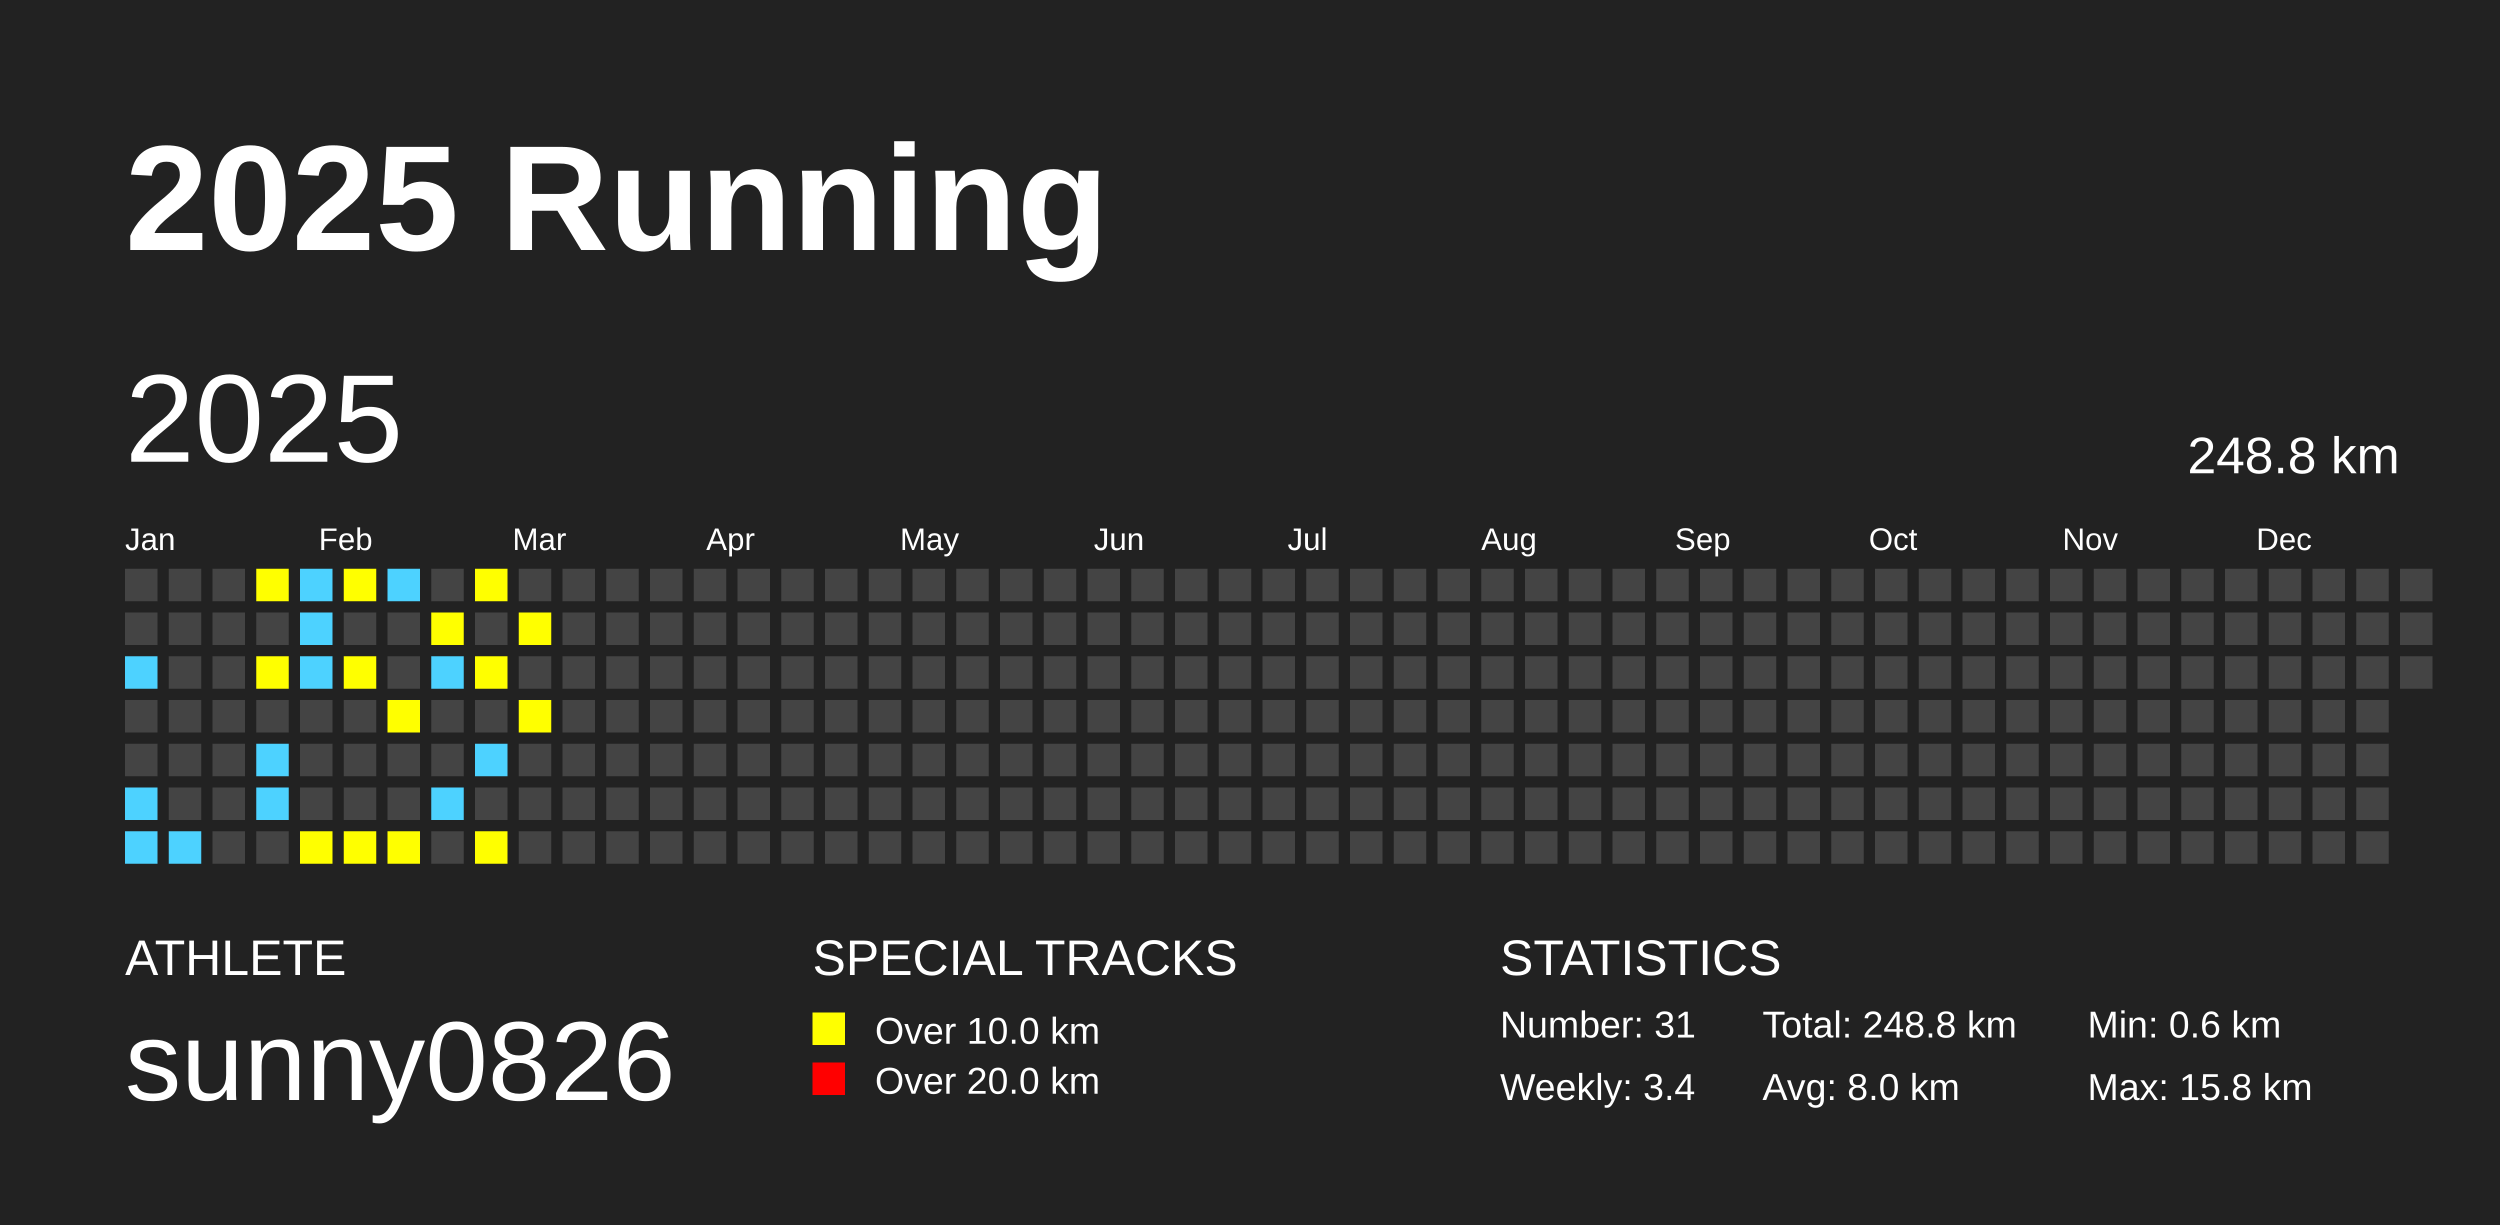
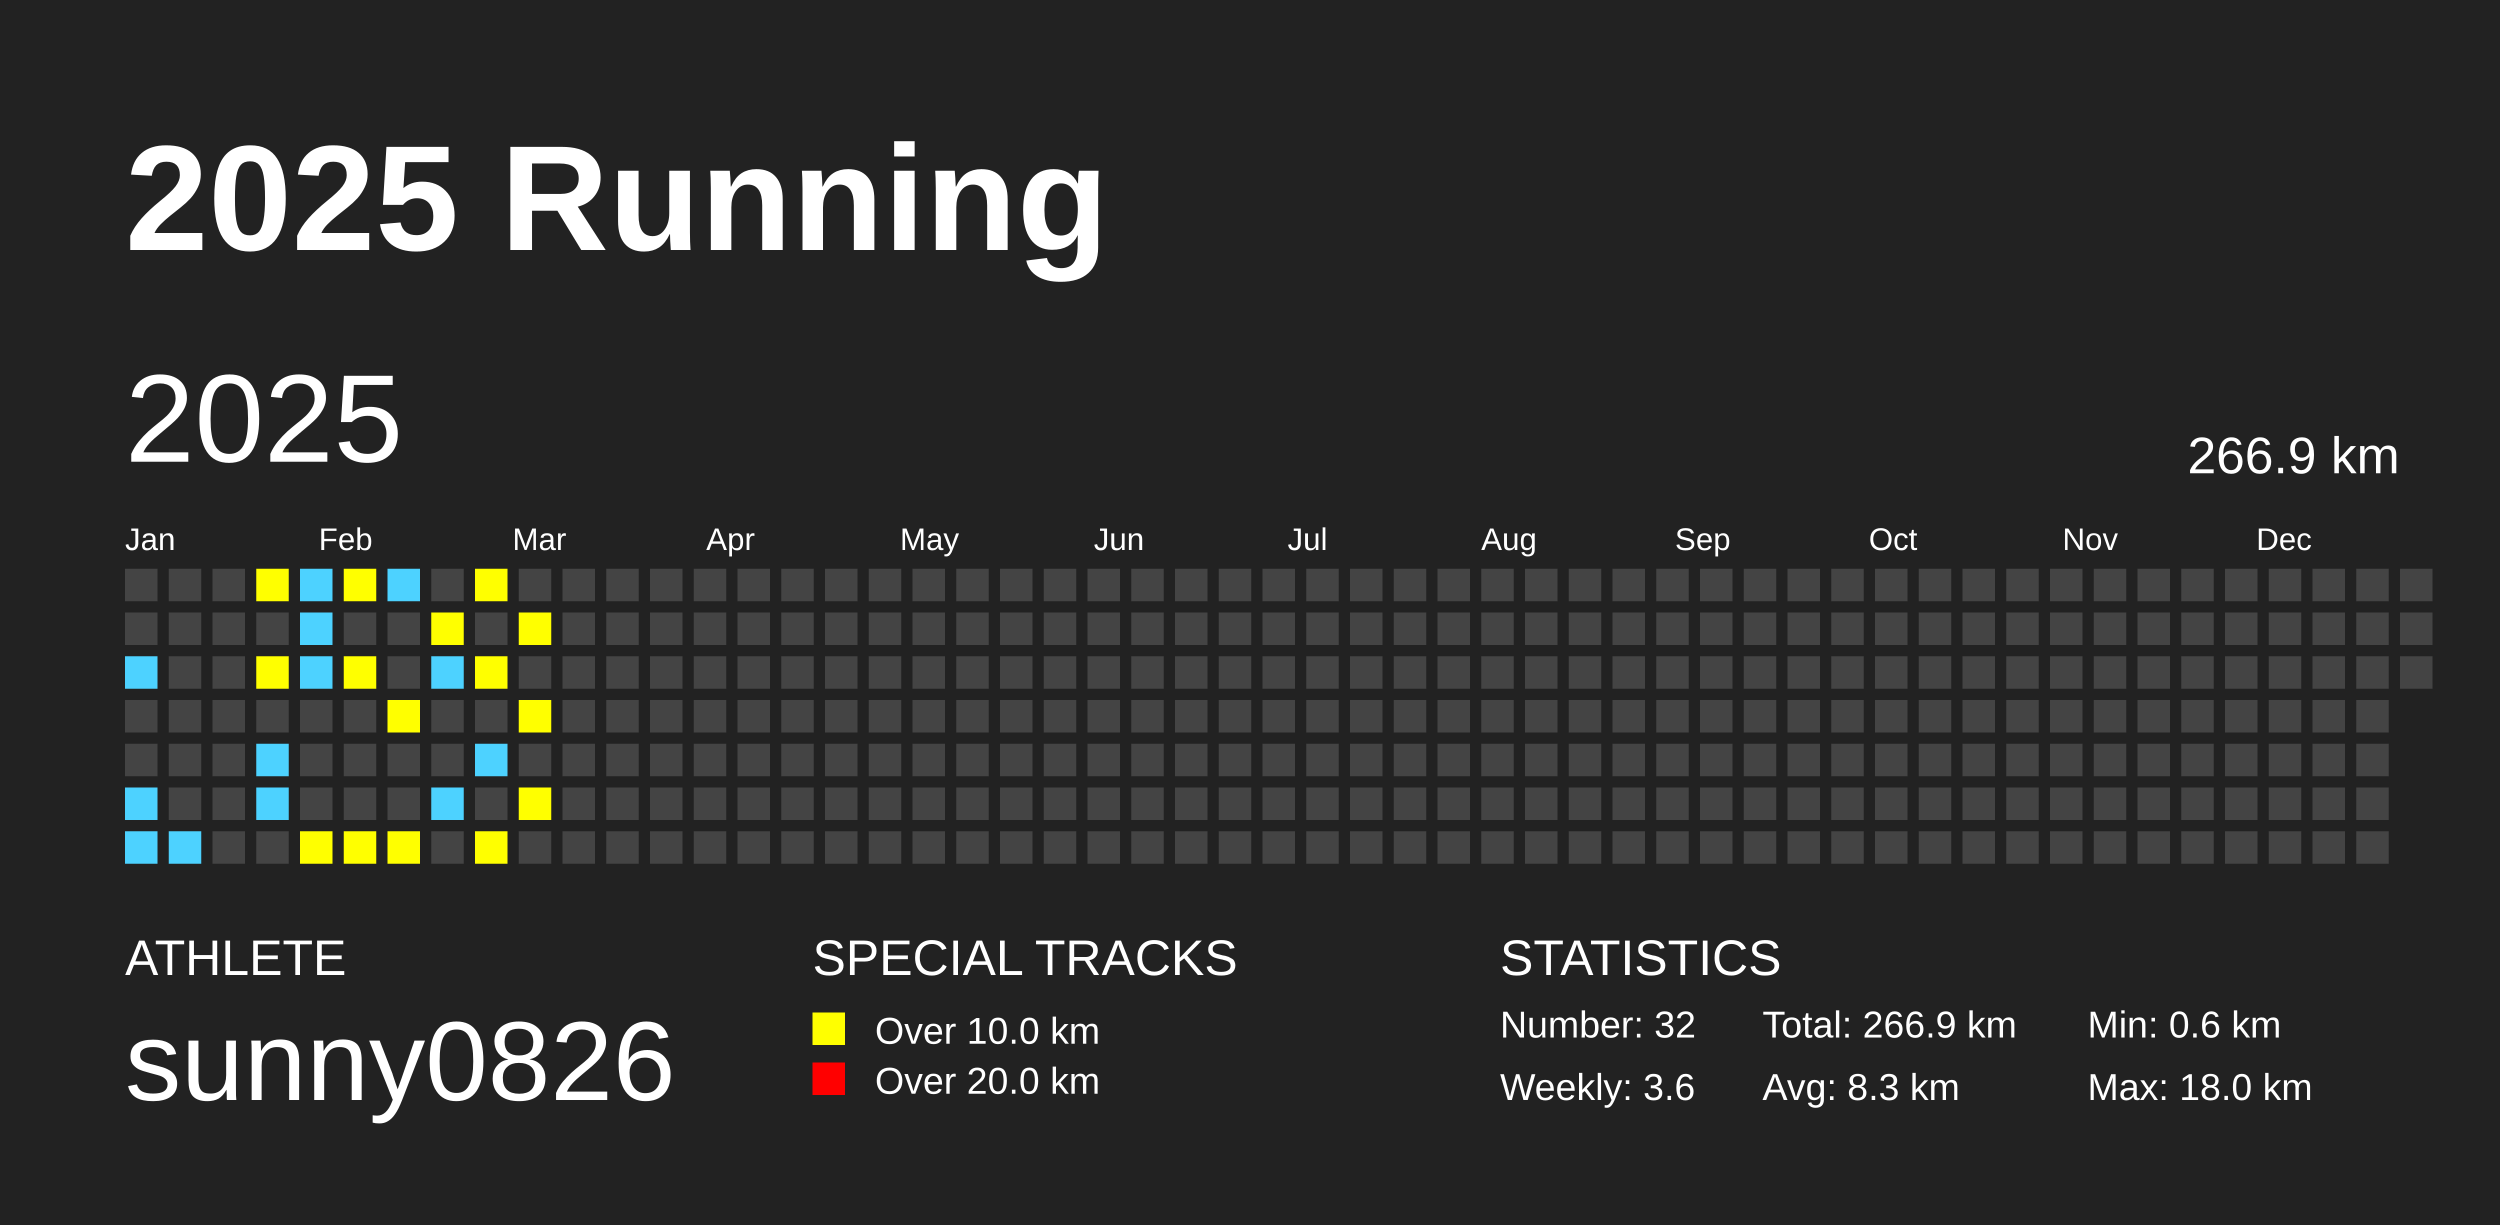
<svg xmlns="http://www.w3.org/2000/svg" baseProfile="full" height="98mm" version="1.1" viewBox="0,0,200,98" width="200mm">
  <defs />
  <rect fill="#222222" height="98" width="200" x="0" y="0" />
  <text fill="#FFFFFF" style="font-size:12px; font-family:Arial; font-weight:bold;" x="10" y="20">2025 Running</text>
  <text fill="#FFFFFF" style="font-size:4px; font-family:Arial" x="10" y="78">ATHLETE</text>
  <text fill="#FFFFFF" style="font-size:9px; font-family:Arial" x="10" y="88">sunny0826</text>
  <text fill="#FFFFFF" style="font-size:4px; font-family:Arial" x="65" y="78">SPECIAL TRACKS</text>
  <rect fill="yellow" height="2.6" width="2.6" x="65" y="81" />
  <text fill="#FFFFFF" style="font-size:3px; font-family:Arial" x="70" y="83.5">Over 10.0 km</text>
  <rect fill="red" height="2.6" width="2.6" x="65" y="85" />
  <text fill="#FFFFFF" style="font-size:3px; font-family:Arial" x="70" y="87.5">Over 20.0 km</text>
  <text fill="#FFFFFF" style="font-size:4px; font-family:Arial" x="120" y="78">STATISTICS</text>
-   <text fill="#FFFFFF" style="font-size:3px; font-family:Arial" x="120" y="83">Number: 31</text>
-   <text fill="#FFFFFF" style="font-size:3px; font-family:Arial" x="120" y="88">Weekly: 3.4</text>
-   <text fill="#FFFFFF" style="font-size:3px; font-family:Arial" x="141" y="83">Total: 248.8 km</text>
-   <text fill="#FFFFFF" style="font-size:3px; font-family:Arial" x="141" y="88">Avg: 8.0 km</text>
+   <text fill="#FFFFFF" style="font-size:3px; font-family:Arial" x="120" y="83">Number: 32</text>
+   <text fill="#FFFFFF" style="font-size:3px; font-family:Arial" x="120" y="88">Weekly: 3.6</text>
+   <text fill="#FFFFFF" style="font-size:3px; font-family:Arial" x="141" y="83">Total: 266.9 km</text>
+   <text fill="#FFFFFF" style="font-size:3px; font-family:Arial" x="141" y="88">Avg: 8.3 km</text>
  <text fill="#FFFFFF" style="font-size:3px; font-family:Arial" x="167" y="83">Min: 0.6 km</text>
-   <text fill="#FFFFFF" style="font-size:3px; font-family:Arial" x="167" y="88">Max: 15.8 km</text>
+   <text fill="#FFFFFF" style="font-size:3px; font-family:Arial" x="167" y="88">Max: 18.0 km</text>
  <text dominant-baseline="hanging" fill="#FFFFFF" style="font-size:10.0px; font-family:Arial;" x="10" y="30">2025</text>
-   <text dominant-baseline="hanging" fill="#FFFFFF" style="font-size:4.125px; font-family:Arial;" x="175" y="35">248.8 km</text>
+   <text dominant-baseline="hanging" fill="#FFFFFF" style="font-size:4.125px; font-family:Arial;" x="175" y="35">266.9 km</text>
  <text fill="#FFFFFF" style="font-size:2.5px; font-family:Arial" x="10.0" y="44">Jan</text>
  <text fill="#FFFFFF" style="font-size:2.5px; font-family:Arial" x="25.5" y="44">Feb</text>
  <text fill="#FFFFFF" style="font-size:2.5px; font-family:Arial" x="41.0" y="44">Mar</text>
  <text fill="#FFFFFF" style="font-size:2.5px; font-family:Arial" x="56.5" y="44">Apr</text>
  <text fill="#FFFFFF" style="font-size:2.5px; font-family:Arial" x="72.0" y="44">May</text>
  <text fill="#FFFFFF" style="font-size:2.5px; font-family:Arial" x="87.5" y="44">Jun</text>
  <text fill="#FFFFFF" style="font-size:2.5px; font-family:Arial" x="103.0" y="44">Jul</text>
  <text fill="#FFFFFF" style="font-size:2.5px; font-family:Arial" x="118.5" y="44">Aug</text>
  <text fill="#FFFFFF" style="font-size:2.5px; font-family:Arial" x="134.0" y="44">Sep</text>
  <text fill="#FFFFFF" style="font-size:2.5px; font-family:Arial" x="149.5" y="44">Oct</text>
  <text fill="#FFFFFF" style="font-size:2.5px; font-family:Arial" x="165.0" y="44">Nov</text>
  <text fill="#FFFFFF" style="font-size:2.5px; font-family:Arial" x="180.5" y="44">Dec</text>
  <rect fill="#444444" height="2.6" width="2.6" x="10.0" y="45.5" />
  <rect fill="#444444" height="2.6" width="2.6" x="10.0" y="49.0" />
  <rect fill="#4DD2FF" height="2.6" width="2.6" x="10.0" y="52.5" />
  <rect fill="#444444" height="2.6" width="2.6" x="10.0" y="56.0" />
  <rect fill="#444444" height="2.6" width="2.6" x="10.0" y="59.5" />
  <rect fill="#4DD2FF" height="2.6" width="2.6" x="10.0" y="63.0" />
  <rect fill="#4DD2FF" height="2.6" width="2.6" x="10.0" y="66.5" />
  <rect fill="#444444" height="2.6" width="2.6" x="13.5" y="45.5" />
  <rect fill="#444444" height="2.6" width="2.6" x="13.5" y="49.0" />
  <rect fill="#444444" height="2.6" width="2.6" x="13.5" y="52.5" />
  <rect fill="#444444" height="2.6" width="2.6" x="13.5" y="56.0" />
  <rect fill="#444444" height="2.6" width="2.6" x="13.5" y="59.5" />
  <rect fill="#444444" height="2.6" width="2.6" x="13.5" y="63.0" />
  <rect fill="#4DD2FF" height="2.6" width="2.6" x="13.5" y="66.5" />
  <rect fill="#444444" height="2.6" width="2.6" x="17.0" y="45.5" />
  <rect fill="#444444" height="2.6" width="2.6" x="17.0" y="49.0" />
  <rect fill="#444444" height="2.6" width="2.6" x="17.0" y="52.5" />
  <rect fill="#444444" height="2.6" width="2.6" x="17.0" y="56.0" />
  <rect fill="#444444" height="2.6" width="2.6" x="17.0" y="59.5" />
  <rect fill="#444444" height="2.6" width="2.6" x="17.0" y="63.0" />
  <rect fill="#444444" height="2.6" width="2.6" x="17.0" y="66.5" />
  <rect fill="yellow" height="2.6" width="2.6" x="20.5" y="45.5" />
  <rect fill="#444444" height="2.6" width="2.6" x="20.5" y="49.0" />
  <rect fill="yellow" height="2.6" width="2.6" x="20.5" y="52.5" />
  <rect fill="#444444" height="2.6" width="2.6" x="20.5" y="56.0" />
  <rect fill="#4DD2FF" height="2.6" width="2.6" x="20.5" y="59.5" />
  <rect fill="#4DD2FF" height="2.6" width="2.6" x="20.5" y="63.0" />
  <rect fill="#444444" height="2.6" width="2.6" x="20.5" y="66.5" />
  <rect fill="#4DD2FF" height="2.6" width="2.6" x="24.0" y="45.5" />
  <rect fill="#4DD2FF" height="2.6" width="2.6" x="24.0" y="49.0" />
  <rect fill="#4DD2FF" height="2.6" width="2.6" x="24.0" y="52.5" />
  <rect fill="#444444" height="2.6" width="2.6" x="24.0" y="56.0" />
  <rect fill="#444444" height="2.6" width="2.6" x="24.0" y="59.5" />
  <rect fill="#444444" height="2.6" width="2.6" x="24.0" y="63.0" />
  <rect fill="yellow" height="2.6" width="2.6" x="24.0" y="66.5" />
  <rect fill="yellow" height="2.6" width="2.6" x="27.5" y="45.5" />
  <rect fill="#444444" height="2.6" width="2.6" x="27.5" y="49.0" />
  <rect fill="yellow" height="2.6" width="2.6" x="27.5" y="52.5" />
  <rect fill="#444444" height="2.6" width="2.6" x="27.5" y="56.0" />
  <rect fill="#444444" height="2.6" width="2.6" x="27.5" y="59.5" />
  <rect fill="#444444" height="2.6" width="2.6" x="27.5" y="63.0" />
  <rect fill="yellow" height="2.6" width="2.6" x="27.5" y="66.5" />
  <rect fill="#4DD2FF" height="2.6" width="2.6" x="31.0" y="45.5" />
  <rect fill="#444444" height="2.6" width="2.6" x="31.0" y="49.0" />
  <rect fill="#444444" height="2.6" width="2.6" x="31.0" y="52.5" />
  <rect fill="yellow" height="2.6" width="2.6" x="31.0" y="56.0" />
  <rect fill="#444444" height="2.6" width="2.6" x="31.0" y="59.5" />
  <rect fill="#444444" height="2.6" width="2.6" x="31.0" y="63.0" />
  <rect fill="yellow" height="2.6" width="2.6" x="31.0" y="66.5" />
  <rect fill="#444444" height="2.6" width="2.6" x="34.5" y="45.5" />
  <rect fill="yellow" height="2.6" width="2.6" x="34.5" y="49.0" />
  <rect fill="#4DD2FF" height="2.6" width="2.6" x="34.5" y="52.5" />
  <rect fill="#444444" height="2.6" width="2.6" x="34.5" y="56.0" />
  <rect fill="#444444" height="2.6" width="2.6" x="34.5" y="59.5" />
  <rect fill="#4DD2FF" height="2.6" width="2.6" x="34.5" y="63.0" />
  <rect fill="#444444" height="2.6" width="2.6" x="34.5" y="66.5" />
  <rect fill="yellow" height="2.6" width="2.6" x="38.0" y="45.5" />
  <rect fill="#444444" height="2.6" width="2.6" x="38.0" y="49.0" />
  <rect fill="yellow" height="2.6" width="2.6" x="38.0" y="52.5" />
  <rect fill="#444444" height="2.6" width="2.6" x="38.0" y="56.0" />
  <rect fill="#4DD2FF" height="2.6" width="2.6" x="38.0" y="59.5" />
  <rect fill="#444444" height="2.6" width="2.6" x="38.0" y="63.0" />
  <rect fill="yellow" height="2.6" width="2.6" x="38.0" y="66.5" />
  <rect fill="#444444" height="2.6" width="2.6" x="41.5" y="45.5" />
  <rect fill="yellow" height="2.6" width="2.6" x="41.5" y="49.0" />
  <rect fill="#444444" height="2.6" width="2.6" x="41.5" y="52.5" />
  <rect fill="yellow" height="2.6" width="2.6" x="41.5" y="56.0" />
  <rect fill="#444444" height="2.6" width="2.6" x="41.5" y="59.5" />
-   <rect fill="#444444" height="2.6" width="2.6" x="41.5" y="63.0" />
+   <rect fill="yellow" height="2.6" width="2.6" x="41.5" y="63.0" />
  <rect fill="#444444" height="2.6" width="2.6" x="41.5" y="66.5" />
  <rect fill="#444444" height="2.6" width="2.6" x="45.0" y="45.5" />
  <rect fill="#444444" height="2.6" width="2.6" x="45.0" y="49.0" />
  <rect fill="#444444" height="2.6" width="2.6" x="45.0" y="52.5" />
  <rect fill="#444444" height="2.6" width="2.6" x="45.0" y="56.0" />
  <rect fill="#444444" height="2.6" width="2.6" x="45.0" y="59.5" />
  <rect fill="#444444" height="2.6" width="2.6" x="45.0" y="63.0" />
  <rect fill="#444444" height="2.6" width="2.6" x="45.0" y="66.5" />
  <rect fill="#444444" height="2.6" width="2.6" x="48.5" y="45.5" />
  <rect fill="#444444" height="2.6" width="2.6" x="48.5" y="49.0" />
  <rect fill="#444444" height="2.6" width="2.6" x="48.5" y="52.5" />
  <rect fill="#444444" height="2.6" width="2.6" x="48.5" y="56.0" />
  <rect fill="#444444" height="2.6" width="2.6" x="48.5" y="59.5" />
  <rect fill="#444444" height="2.6" width="2.6" x="48.5" y="63.0" />
  <rect fill="#444444" height="2.6" width="2.6" x="48.5" y="66.5" />
  <rect fill="#444444" height="2.6" width="2.6" x="52.0" y="45.5" />
  <rect fill="#444444" height="2.6" width="2.6" x="52.0" y="49.0" />
  <rect fill="#444444" height="2.6" width="2.6" x="52.0" y="52.5" />
  <rect fill="#444444" height="2.6" width="2.6" x="52.0" y="56.0" />
  <rect fill="#444444" height="2.6" width="2.6" x="52.0" y="59.5" />
  <rect fill="#444444" height="2.6" width="2.6" x="52.0" y="63.0" />
  <rect fill="#444444" height="2.6" width="2.6" x="52.0" y="66.5" />
  <rect fill="#444444" height="2.6" width="2.6" x="55.5" y="45.5" />
  <rect fill="#444444" height="2.6" width="2.6" x="55.5" y="49.0" />
  <rect fill="#444444" height="2.6" width="2.6" x="55.5" y="52.5" />
  <rect fill="#444444" height="2.6" width="2.6" x="55.5" y="56.0" />
  <rect fill="#444444" height="2.6" width="2.6" x="55.5" y="59.5" />
  <rect fill="#444444" height="2.6" width="2.6" x="55.5" y="63.0" />
  <rect fill="#444444" height="2.6" width="2.6" x="55.5" y="66.5" />
  <rect fill="#444444" height="2.6" width="2.6" x="59.0" y="45.5" />
  <rect fill="#444444" height="2.6" width="2.6" x="59.0" y="49.0" />
  <rect fill="#444444" height="2.6" width="2.6" x="59.0" y="52.5" />
  <rect fill="#444444" height="2.6" width="2.6" x="59.0" y="56.0" />
  <rect fill="#444444" height="2.6" width="2.6" x="59.0" y="59.5" />
  <rect fill="#444444" height="2.6" width="2.6" x="59.0" y="63.0" />
  <rect fill="#444444" height="2.6" width="2.6" x="59.0" y="66.5" />
  <rect fill="#444444" height="2.6" width="2.6" x="62.5" y="45.5" />
  <rect fill="#444444" height="2.6" width="2.6" x="62.5" y="49.0" />
  <rect fill="#444444" height="2.6" width="2.6" x="62.5" y="52.5" />
  <rect fill="#444444" height="2.6" width="2.6" x="62.5" y="56.0" />
  <rect fill="#444444" height="2.6" width="2.6" x="62.5" y="59.5" />
  <rect fill="#444444" height="2.6" width="2.6" x="62.5" y="63.0" />
  <rect fill="#444444" height="2.6" width="2.6" x="62.5" y="66.5" />
  <rect fill="#444444" height="2.6" width="2.6" x="66.0" y="45.5" />
  <rect fill="#444444" height="2.6" width="2.6" x="66.0" y="49.0" />
  <rect fill="#444444" height="2.6" width="2.6" x="66.0" y="52.5" />
  <rect fill="#444444" height="2.6" width="2.6" x="66.0" y="56.0" />
  <rect fill="#444444" height="2.6" width="2.6" x="66.0" y="59.5" />
  <rect fill="#444444" height="2.6" width="2.6" x="66.0" y="63.0" />
  <rect fill="#444444" height="2.6" width="2.6" x="66.0" y="66.5" />
  <rect fill="#444444" height="2.6" width="2.6" x="69.5" y="45.5" />
  <rect fill="#444444" height="2.6" width="2.6" x="69.5" y="49.0" />
  <rect fill="#444444" height="2.6" width="2.6" x="69.5" y="52.5" />
  <rect fill="#444444" height="2.6" width="2.6" x="69.5" y="56.0" />
  <rect fill="#444444" height="2.6" width="2.6" x="69.5" y="59.5" />
  <rect fill="#444444" height="2.6" width="2.6" x="69.5" y="63.0" />
  <rect fill="#444444" height="2.6" width="2.6" x="69.5" y="66.5" />
  <rect fill="#444444" height="2.6" width="2.6" x="73.0" y="45.5" />
  <rect fill="#444444" height="2.6" width="2.6" x="73.0" y="49.0" />
  <rect fill="#444444" height="2.6" width="2.6" x="73.0" y="52.5" />
  <rect fill="#444444" height="2.6" width="2.6" x="73.0" y="56.0" />
  <rect fill="#444444" height="2.6" width="2.6" x="73.0" y="59.5" />
  <rect fill="#444444" height="2.6" width="2.6" x="73.0" y="63.0" />
  <rect fill="#444444" height="2.6" width="2.6" x="73.0" y="66.5" />
  <rect fill="#444444" height="2.6" width="2.6" x="76.5" y="45.5" />
  <rect fill="#444444" height="2.6" width="2.6" x="76.5" y="49.0" />
  <rect fill="#444444" height="2.6" width="2.6" x="76.5" y="52.5" />
  <rect fill="#444444" height="2.6" width="2.6" x="76.5" y="56.0" />
  <rect fill="#444444" height="2.6" width="2.6" x="76.5" y="59.5" />
  <rect fill="#444444" height="2.6" width="2.6" x="76.5" y="63.0" />
  <rect fill="#444444" height="2.6" width="2.6" x="76.5" y="66.5" />
  <rect fill="#444444" height="2.6" width="2.6" x="80.0" y="45.5" />
  <rect fill="#444444" height="2.6" width="2.6" x="80.0" y="49.0" />
  <rect fill="#444444" height="2.6" width="2.6" x="80.0" y="52.5" />
  <rect fill="#444444" height="2.6" width="2.6" x="80.0" y="56.0" />
  <rect fill="#444444" height="2.6" width="2.6" x="80.0" y="59.5" />
  <rect fill="#444444" height="2.6" width="2.6" x="80.0" y="63.0" />
  <rect fill="#444444" height="2.6" width="2.6" x="80.0" y="66.5" />
  <rect fill="#444444" height="2.6" width="2.6" x="83.5" y="45.5" />
  <rect fill="#444444" height="2.6" width="2.6" x="83.5" y="49.0" />
  <rect fill="#444444" height="2.6" width="2.6" x="83.5" y="52.5" />
  <rect fill="#444444" height="2.6" width="2.6" x="83.5" y="56.0" />
  <rect fill="#444444" height="2.6" width="2.6" x="83.5" y="59.5" />
  <rect fill="#444444" height="2.6" width="2.6" x="83.5" y="63.0" />
  <rect fill="#444444" height="2.6" width="2.6" x="83.5" y="66.5" />
  <rect fill="#444444" height="2.6" width="2.6" x="87.0" y="45.5" />
  <rect fill="#444444" height="2.6" width="2.6" x="87.0" y="49.0" />
  <rect fill="#444444" height="2.6" width="2.6" x="87.0" y="52.5" />
  <rect fill="#444444" height="2.6" width="2.6" x="87.0" y="56.0" />
  <rect fill="#444444" height="2.6" width="2.6" x="87.0" y="59.5" />
  <rect fill="#444444" height="2.6" width="2.6" x="87.0" y="63.0" />
  <rect fill="#444444" height="2.6" width="2.6" x="87.0" y="66.5" />
  <rect fill="#444444" height="2.6" width="2.6" x="90.5" y="45.5" />
  <rect fill="#444444" height="2.6" width="2.6" x="90.5" y="49.0" />
  <rect fill="#444444" height="2.6" width="2.6" x="90.5" y="52.5" />
  <rect fill="#444444" height="2.6" width="2.6" x="90.5" y="56.0" />
  <rect fill="#444444" height="2.6" width="2.6" x="90.5" y="59.5" />
  <rect fill="#444444" height="2.6" width="2.6" x="90.5" y="63.0" />
  <rect fill="#444444" height="2.6" width="2.6" x="90.5" y="66.5" />
  <rect fill="#444444" height="2.6" width="2.6" x="94.0" y="45.5" />
  <rect fill="#444444" height="2.6" width="2.6" x="94.0" y="49.0" />
  <rect fill="#444444" height="2.6" width="2.6" x="94.0" y="52.5" />
  <rect fill="#444444" height="2.6" width="2.6" x="94.0" y="56.0" />
  <rect fill="#444444" height="2.6" width="2.6" x="94.0" y="59.5" />
  <rect fill="#444444" height="2.6" width="2.6" x="94.0" y="63.0" />
  <rect fill="#444444" height="2.6" width="2.6" x="94.0" y="66.5" />
  <rect fill="#444444" height="2.6" width="2.6" x="97.5" y="45.5" />
  <rect fill="#444444" height="2.6" width="2.6" x="97.5" y="49.0" />
  <rect fill="#444444" height="2.6" width="2.6" x="97.5" y="52.5" />
  <rect fill="#444444" height="2.6" width="2.6" x="97.5" y="56.0" />
  <rect fill="#444444" height="2.6" width="2.6" x="97.5" y="59.5" />
  <rect fill="#444444" height="2.6" width="2.6" x="97.5" y="63.0" />
  <rect fill="#444444" height="2.6" width="2.6" x="97.5" y="66.5" />
  <rect fill="#444444" height="2.6" width="2.6" x="101.0" y="45.5" />
  <rect fill="#444444" height="2.6" width="2.6" x="101.0" y="49.0" />
  <rect fill="#444444" height="2.6" width="2.6" x="101.0" y="52.5" />
  <rect fill="#444444" height="2.6" width="2.6" x="101.0" y="56.0" />
  <rect fill="#444444" height="2.6" width="2.6" x="101.0" y="59.5" />
  <rect fill="#444444" height="2.6" width="2.6" x="101.0" y="63.0" />
  <rect fill="#444444" height="2.6" width="2.6" x="101.0" y="66.5" />
  <rect fill="#444444" height="2.6" width="2.6" x="104.5" y="45.5" />
  <rect fill="#444444" height="2.6" width="2.6" x="104.5" y="49.0" />
  <rect fill="#444444" height="2.6" width="2.6" x="104.5" y="52.5" />
  <rect fill="#444444" height="2.6" width="2.6" x="104.5" y="56.0" />
  <rect fill="#444444" height="2.6" width="2.6" x="104.5" y="59.5" />
  <rect fill="#444444" height="2.6" width="2.6" x="104.5" y="63.0" />
  <rect fill="#444444" height="2.6" width="2.6" x="104.5" y="66.5" />
  <rect fill="#444444" height="2.6" width="2.6" x="108.0" y="45.5" />
  <rect fill="#444444" height="2.6" width="2.6" x="108.0" y="49.0" />
  <rect fill="#444444" height="2.6" width="2.6" x="108.0" y="52.5" />
  <rect fill="#444444" height="2.6" width="2.6" x="108.0" y="56.0" />
  <rect fill="#444444" height="2.6" width="2.6" x="108.0" y="59.5" />
  <rect fill="#444444" height="2.6" width="2.6" x="108.0" y="63.0" />
  <rect fill="#444444" height="2.6" width="2.6" x="108.0" y="66.5" />
  <rect fill="#444444" height="2.6" width="2.6" x="111.5" y="45.5" />
  <rect fill="#444444" height="2.6" width="2.6" x="111.5" y="49.0" />
  <rect fill="#444444" height="2.6" width="2.6" x="111.5" y="52.5" />
  <rect fill="#444444" height="2.6" width="2.6" x="111.5" y="56.0" />
  <rect fill="#444444" height="2.6" width="2.6" x="111.5" y="59.5" />
  <rect fill="#444444" height="2.6" width="2.6" x="111.5" y="63.0" />
  <rect fill="#444444" height="2.6" width="2.6" x="111.5" y="66.5" />
  <rect fill="#444444" height="2.6" width="2.6" x="115.0" y="45.5" />
  <rect fill="#444444" height="2.6" width="2.6" x="115.0" y="49.0" />
  <rect fill="#444444" height="2.6" width="2.6" x="115.0" y="52.5" />
  <rect fill="#444444" height="2.6" width="2.6" x="115.0" y="56.0" />
  <rect fill="#444444" height="2.6" width="2.6" x="115.0" y="59.5" />
  <rect fill="#444444" height="2.6" width="2.6" x="115.0" y="63.0" />
  <rect fill="#444444" height="2.6" width="2.6" x="115.0" y="66.5" />
  <rect fill="#444444" height="2.6" width="2.6" x="118.5" y="45.5" />
  <rect fill="#444444" height="2.6" width="2.6" x="118.5" y="49.0" />
  <rect fill="#444444" height="2.6" width="2.6" x="118.5" y="52.5" />
  <rect fill="#444444" height="2.6" width="2.6" x="118.5" y="56.0" />
  <rect fill="#444444" height="2.6" width="2.6" x="118.5" y="59.5" />
  <rect fill="#444444" height="2.6" width="2.6" x="118.5" y="63.0" />
  <rect fill="#444444" height="2.6" width="2.6" x="118.5" y="66.5" />
  <rect fill="#444444" height="2.6" width="2.6" x="122.0" y="45.5" />
  <rect fill="#444444" height="2.6" width="2.6" x="122.0" y="49.0" />
  <rect fill="#444444" height="2.6" width="2.6" x="122.0" y="52.5" />
  <rect fill="#444444" height="2.6" width="2.6" x="122.0" y="56.0" />
  <rect fill="#444444" height="2.6" width="2.6" x="122.0" y="59.5" />
  <rect fill="#444444" height="2.6" width="2.6" x="122.0" y="63.0" />
  <rect fill="#444444" height="2.6" width="2.6" x="122.0" y="66.5" />
  <rect fill="#444444" height="2.6" width="2.6" x="125.5" y="45.5" />
  <rect fill="#444444" height="2.6" width="2.6" x="125.5" y="49.0" />
  <rect fill="#444444" height="2.6" width="2.6" x="125.5" y="52.5" />
  <rect fill="#444444" height="2.6" width="2.6" x="125.5" y="56.0" />
  <rect fill="#444444" height="2.6" width="2.6" x="125.5" y="59.5" />
  <rect fill="#444444" height="2.6" width="2.6" x="125.5" y="63.0" />
  <rect fill="#444444" height="2.6" width="2.6" x="125.5" y="66.5" />
  <rect fill="#444444" height="2.6" width="2.6" x="129.0" y="45.5" />
  <rect fill="#444444" height="2.6" width="2.6" x="129.0" y="49.0" />
  <rect fill="#444444" height="2.6" width="2.6" x="129.0" y="52.5" />
  <rect fill="#444444" height="2.6" width="2.6" x="129.0" y="56.0" />
  <rect fill="#444444" height="2.6" width="2.6" x="129.0" y="59.5" />
  <rect fill="#444444" height="2.6" width="2.6" x="129.0" y="63.0" />
  <rect fill="#444444" height="2.6" width="2.6" x="129.0" y="66.5" />
  <rect fill="#444444" height="2.6" width="2.6" x="132.5" y="45.5" />
  <rect fill="#444444" height="2.6" width="2.6" x="132.5" y="49.0" />
  <rect fill="#444444" height="2.6" width="2.6" x="132.5" y="52.5" />
  <rect fill="#444444" height="2.6" width="2.6" x="132.5" y="56.0" />
  <rect fill="#444444" height="2.6" width="2.6" x="132.5" y="59.5" />
  <rect fill="#444444" height="2.6" width="2.6" x="132.5" y="63.0" />
  <rect fill="#444444" height="2.6" width="2.6" x="132.5" y="66.5" />
  <rect fill="#444444" height="2.6" width="2.6" x="136.0" y="45.5" />
  <rect fill="#444444" height="2.6" width="2.6" x="136.0" y="49.0" />
  <rect fill="#444444" height="2.6" width="2.6" x="136.0" y="52.5" />
  <rect fill="#444444" height="2.6" width="2.6" x="136.0" y="56.0" />
  <rect fill="#444444" height="2.6" width="2.6" x="136.0" y="59.5" />
  <rect fill="#444444" height="2.6" width="2.6" x="136.0" y="63.0" />
  <rect fill="#444444" height="2.6" width="2.6" x="136.0" y="66.5" />
  <rect fill="#444444" height="2.6" width="2.6" x="139.5" y="45.5" />
  <rect fill="#444444" height="2.6" width="2.6" x="139.5" y="49.0" />
  <rect fill="#444444" height="2.6" width="2.6" x="139.5" y="52.5" />
  <rect fill="#444444" height="2.6" width="2.6" x="139.5" y="56.0" />
  <rect fill="#444444" height="2.6" width="2.6" x="139.5" y="59.5" />
  <rect fill="#444444" height="2.6" width="2.6" x="139.5" y="63.0" />
  <rect fill="#444444" height="2.6" width="2.6" x="139.5" y="66.5" />
  <rect fill="#444444" height="2.6" width="2.6" x="143.0" y="45.5" />
  <rect fill="#444444" height="2.6" width="2.6" x="143.0" y="49.0" />
  <rect fill="#444444" height="2.6" width="2.6" x="143.0" y="52.5" />
  <rect fill="#444444" height="2.6" width="2.6" x="143.0" y="56.0" />
  <rect fill="#444444" height="2.6" width="2.6" x="143.0" y="59.5" />
  <rect fill="#444444" height="2.6" width="2.6" x="143.0" y="63.0" />
  <rect fill="#444444" height="2.6" width="2.6" x="143.0" y="66.5" />
  <rect fill="#444444" height="2.6" width="2.6" x="146.5" y="45.5" />
  <rect fill="#444444" height="2.6" width="2.6" x="146.5" y="49.0" />
  <rect fill="#444444" height="2.6" width="2.6" x="146.5" y="52.5" />
  <rect fill="#444444" height="2.6" width="2.6" x="146.5" y="56.0" />
  <rect fill="#444444" height="2.6" width="2.6" x="146.5" y="59.5" />
  <rect fill="#444444" height="2.6" width="2.6" x="146.5" y="63.0" />
  <rect fill="#444444" height="2.6" width="2.6" x="146.5" y="66.5" />
  <rect fill="#444444" height="2.6" width="2.6" x="150.0" y="45.5" />
  <rect fill="#444444" height="2.6" width="2.6" x="150.0" y="49.0" />
  <rect fill="#444444" height="2.6" width="2.6" x="150.0" y="52.5" />
  <rect fill="#444444" height="2.6" width="2.6" x="150.0" y="56.0" />
  <rect fill="#444444" height="2.6" width="2.6" x="150.0" y="59.5" />
  <rect fill="#444444" height="2.6" width="2.6" x="150.0" y="63.0" />
  <rect fill="#444444" height="2.6" width="2.6" x="150.0" y="66.5" />
  <rect fill="#444444" height="2.6" width="2.6" x="153.5" y="45.5" />
  <rect fill="#444444" height="2.6" width="2.6" x="153.5" y="49.0" />
  <rect fill="#444444" height="2.6" width="2.6" x="153.5" y="52.5" />
  <rect fill="#444444" height="2.6" width="2.6" x="153.5" y="56.0" />
  <rect fill="#444444" height="2.6" width="2.6" x="153.5" y="59.5" />
  <rect fill="#444444" height="2.6" width="2.6" x="153.5" y="63.0" />
  <rect fill="#444444" height="2.6" width="2.6" x="153.5" y="66.5" />
  <rect fill="#444444" height="2.6" width="2.6" x="157.0" y="45.5" />
  <rect fill="#444444" height="2.6" width="2.6" x="157.0" y="49.0" />
  <rect fill="#444444" height="2.6" width="2.6" x="157.0" y="52.5" />
  <rect fill="#444444" height="2.6" width="2.6" x="157.0" y="56.0" />
  <rect fill="#444444" height="2.6" width="2.6" x="157.0" y="59.5" />
  <rect fill="#444444" height="2.6" width="2.6" x="157.0" y="63.0" />
  <rect fill="#444444" height="2.6" width="2.6" x="157.0" y="66.5" />
  <rect fill="#444444" height="2.6" width="2.6" x="160.5" y="45.5" />
  <rect fill="#444444" height="2.6" width="2.6" x="160.5" y="49.0" />
  <rect fill="#444444" height="2.6" width="2.6" x="160.5" y="52.5" />
  <rect fill="#444444" height="2.6" width="2.6" x="160.5" y="56.0" />
  <rect fill="#444444" height="2.6" width="2.6" x="160.5" y="59.5" />
  <rect fill="#444444" height="2.6" width="2.6" x="160.5" y="63.0" />
  <rect fill="#444444" height="2.6" width="2.6" x="160.5" y="66.5" />
  <rect fill="#444444" height="2.6" width="2.6" x="164.0" y="45.5" />
  <rect fill="#444444" height="2.6" width="2.6" x="164.0" y="49.0" />
  <rect fill="#444444" height="2.6" width="2.6" x="164.0" y="52.5" />
  <rect fill="#444444" height="2.6" width="2.6" x="164.0" y="56.0" />
  <rect fill="#444444" height="2.6" width="2.6" x="164.0" y="59.5" />
  <rect fill="#444444" height="2.6" width="2.6" x="164.0" y="63.0" />
  <rect fill="#444444" height="2.6" width="2.6" x="164.0" y="66.5" />
  <rect fill="#444444" height="2.6" width="2.6" x="167.5" y="45.5" />
  <rect fill="#444444" height="2.6" width="2.6" x="167.5" y="49.0" />
  <rect fill="#444444" height="2.6" width="2.6" x="167.5" y="52.5" />
  <rect fill="#444444" height="2.6" width="2.6" x="167.5" y="56.0" />
  <rect fill="#444444" height="2.6" width="2.6" x="167.5" y="59.5" />
  <rect fill="#444444" height="2.6" width="2.6" x="167.5" y="63.0" />
  <rect fill="#444444" height="2.6" width="2.6" x="167.5" y="66.5" />
  <rect fill="#444444" height="2.6" width="2.6" x="171.0" y="45.5" />
  <rect fill="#444444" height="2.6" width="2.6" x="171.0" y="49.0" />
  <rect fill="#444444" height="2.6" width="2.6" x="171.0" y="52.5" />
  <rect fill="#444444" height="2.6" width="2.6" x="171.0" y="56.0" />
  <rect fill="#444444" height="2.6" width="2.6" x="171.0" y="59.5" />
  <rect fill="#444444" height="2.6" width="2.6" x="171.0" y="63.0" />
  <rect fill="#444444" height="2.6" width="2.6" x="171.0" y="66.5" />
  <rect fill="#444444" height="2.6" width="2.6" x="174.5" y="45.5" />
  <rect fill="#444444" height="2.6" width="2.6" x="174.5" y="49.0" />
  <rect fill="#444444" height="2.6" width="2.6" x="174.5" y="52.5" />
  <rect fill="#444444" height="2.6" width="2.6" x="174.5" y="56.0" />
  <rect fill="#444444" height="2.6" width="2.6" x="174.5" y="59.5" />
  <rect fill="#444444" height="2.6" width="2.6" x="174.5" y="63.0" />
  <rect fill="#444444" height="2.6" width="2.6" x="174.5" y="66.5" />
  <rect fill="#444444" height="2.6" width="2.6" x="178.0" y="45.5" />
  <rect fill="#444444" height="2.6" width="2.6" x="178.0" y="49.0" />
  <rect fill="#444444" height="2.6" width="2.6" x="178.0" y="52.5" />
  <rect fill="#444444" height="2.6" width="2.6" x="178.0" y="56.0" />
  <rect fill="#444444" height="2.6" width="2.6" x="178.0" y="59.5" />
  <rect fill="#444444" height="2.6" width="2.6" x="178.0" y="63.0" />
  <rect fill="#444444" height="2.6" width="2.6" x="178.0" y="66.5" />
  <rect fill="#444444" height="2.6" width="2.6" x="181.5" y="45.5" />
  <rect fill="#444444" height="2.6" width="2.6" x="181.5" y="49.0" />
  <rect fill="#444444" height="2.6" width="2.6" x="181.5" y="52.5" />
  <rect fill="#444444" height="2.6" width="2.6" x="181.5" y="56.0" />
  <rect fill="#444444" height="2.6" width="2.6" x="181.5" y="59.5" />
  <rect fill="#444444" height="2.6" width="2.6" x="181.5" y="63.0" />
  <rect fill="#444444" height="2.6" width="2.6" x="181.5" y="66.5" />
  <rect fill="#444444" height="2.6" width="2.6" x="185.0" y="45.5" />
  <rect fill="#444444" height="2.6" width="2.6" x="185.0" y="49.0" />
  <rect fill="#444444" height="2.6" width="2.6" x="185.0" y="52.5" />
  <rect fill="#444444" height="2.6" width="2.6" x="185.0" y="56.0" />
  <rect fill="#444444" height="2.6" width="2.6" x="185.0" y="59.5" />
  <rect fill="#444444" height="2.6" width="2.6" x="185.0" y="63.0" />
  <rect fill="#444444" height="2.6" width="2.6" x="185.0" y="66.5" />
  <rect fill="#444444" height="2.6" width="2.6" x="188.5" y="45.5" />
  <rect fill="#444444" height="2.6" width="2.6" x="188.5" y="49.0" />
  <rect fill="#444444" height="2.6" width="2.6" x="188.5" y="52.5" />
  <rect fill="#444444" height="2.6" width="2.6" x="188.5" y="56.0" />
  <rect fill="#444444" height="2.6" width="2.6" x="188.5" y="59.5" />
  <rect fill="#444444" height="2.6" width="2.6" x="188.5" y="63.0" />
  <rect fill="#444444" height="2.6" width="2.6" x="188.5" y="66.5" />
  <rect fill="#444444" height="2.6" width="2.6" x="192.0" y="45.5" />
  <rect fill="#444444" height="2.6" width="2.6" x="192.0" y="49.0" />
  <rect fill="#444444" height="2.6" width="2.6" x="192.0" y="52.5" />
</svg>
